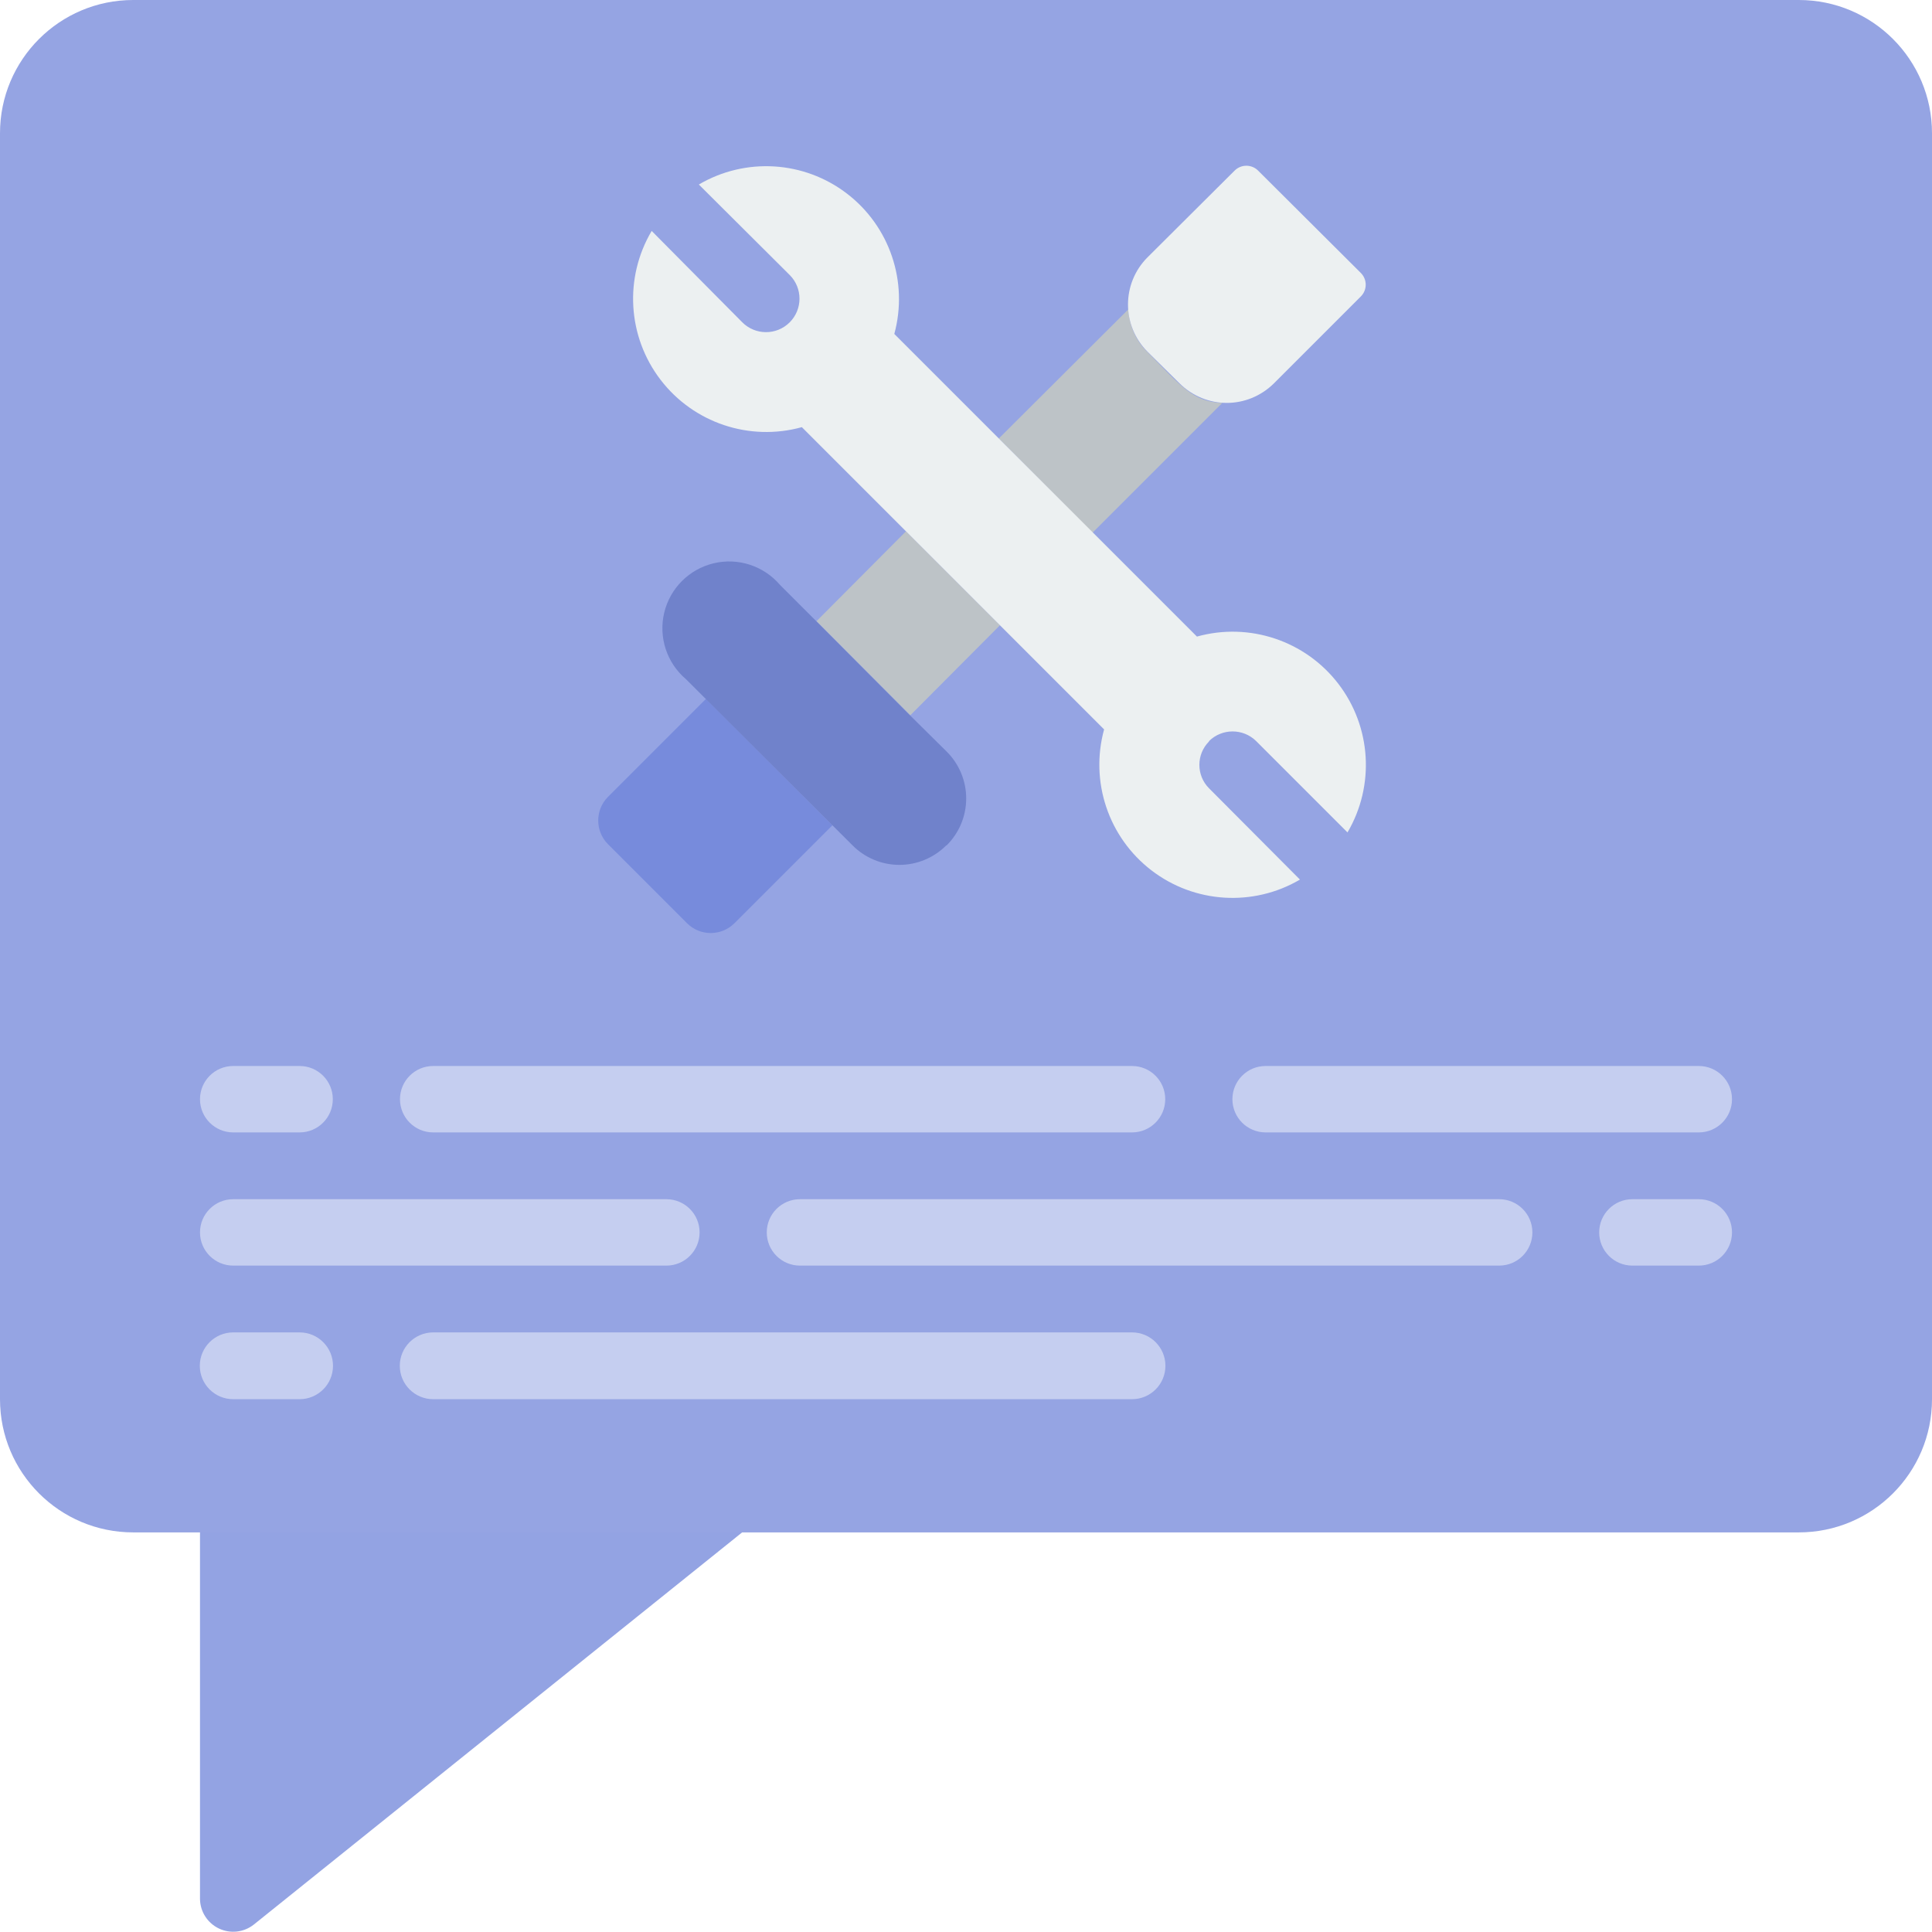
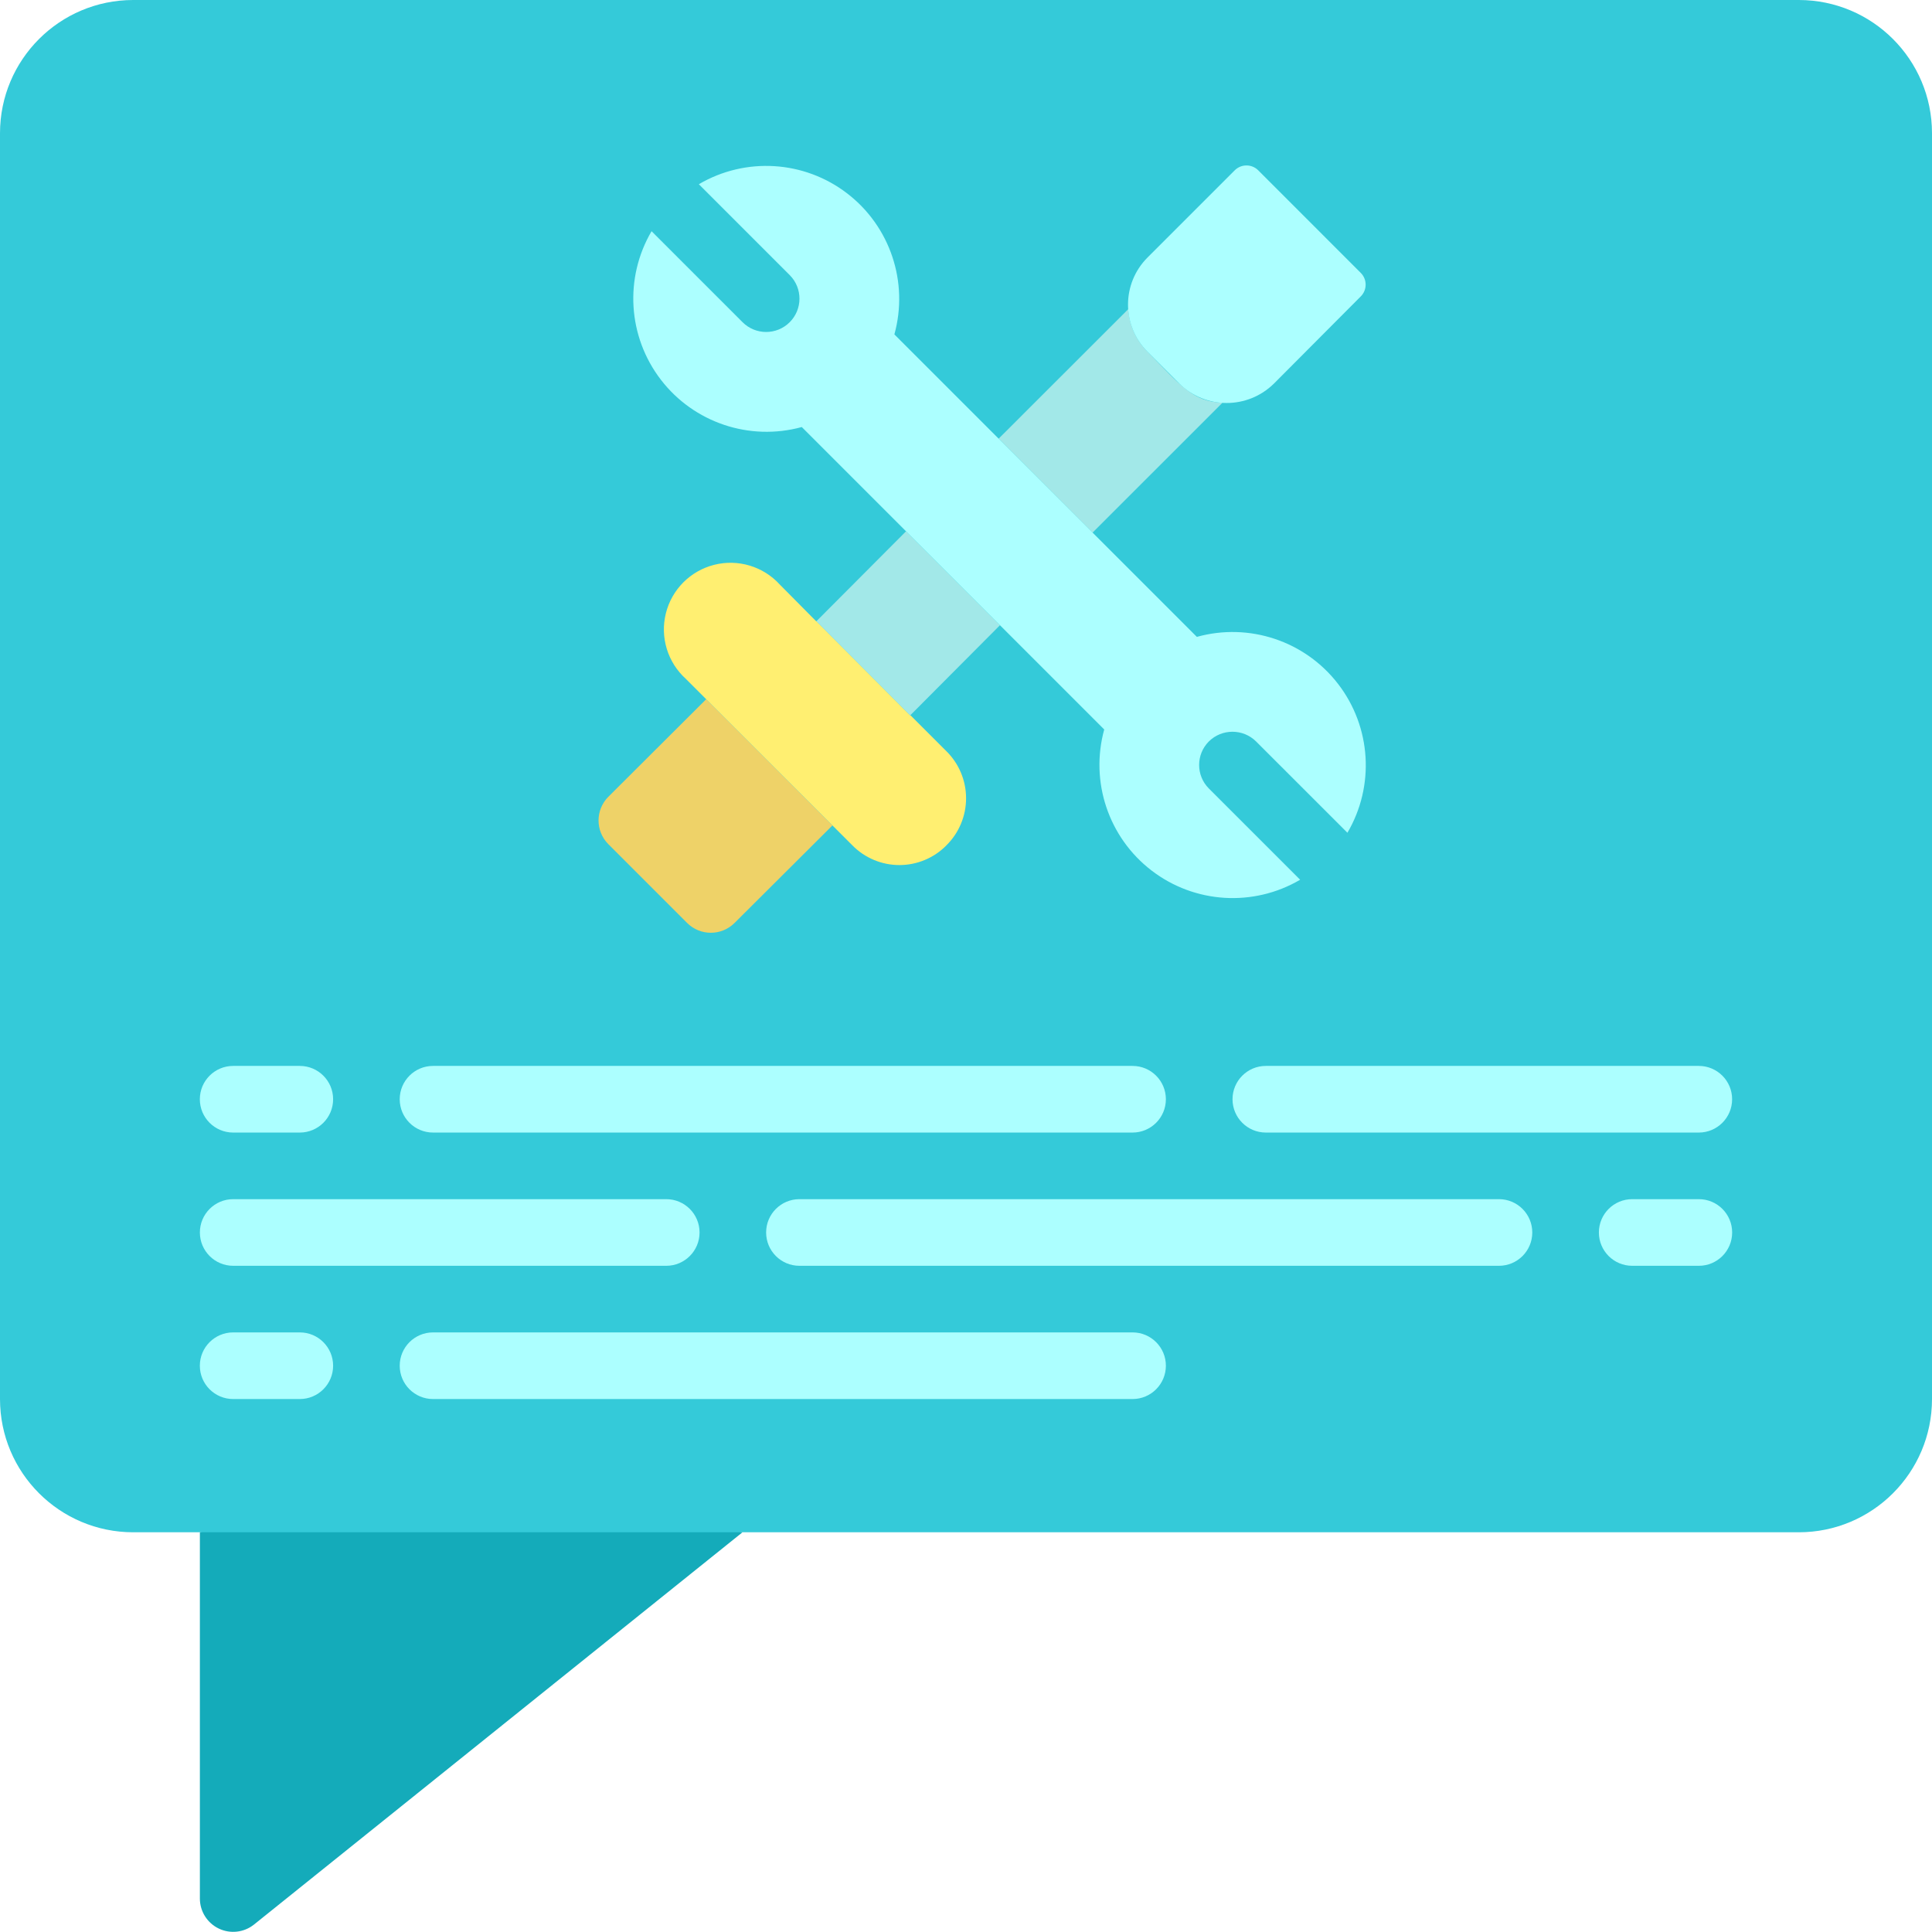
- <svg xmlns="http://www.w3.org/2000/svg" viewBox="0 0 512 512">
-   <g fill-rule="nonzero" fill="none">
-     <path d="M196.8 406L67.3 510a8.8 8.8 0 01-14.3-6.8V406l61.8-17.7 82 17.7z" fill="#93A3E3" />
-     <rect fill="#95A4E3" width="512" height="406.1" rx="35.3" />
-     <path d="M220.6 218.7l-26 26a8.9 8.9 0 01-12.5 0l-21-21a8.9 8.9 0 010-12.5l26-26 33.5 33.5z" fill="#778BDC" />
-     <path d="M250.8 224a17.5 17.5 0 01-24.9 0l-44.1-44a17.7 17.7 0 1124.9-25l9.6 9.6 24.9 25 9.6 9.5a17.5 17.5 0 010 25z" fill="#7082CB" />
-     <path fill="#BDC3C7" d="M265 165.7l-23.7 23.8h-.1l-24.8-24.9 23.7-23.8zM324 106.7l-34.5 34.5-24.8-25L299 82c.3 4.3 2 8.3 5.1 11.3 8.9 9 12 13.2 19.9 13.5z" />
-     <path d="M360.6 78.6l-23 23c-7 6.9-18 6.9-25 0l-8.5-8.4a17.7 17.7 0 010-25l23.1-23a4.4 4.4 0 016.2 0l27.2 27.1a4.4 4.4 0 010 6.3zM320.4 196.5a8.8 8.8 0 000 12.4l24.1 24.2a35.3 35.3 0 01-51.9-39.8l-80.1-80.1a35.3 35.3 0 01-39.8-52l24 24.2a8.8 8.8 0 1012.6-12.5l-24.1-24A35.2 35.2 0 01237 88.5l80.2 80.2a35.3 35.3 0 0139.9 51.9l-24.2-24.2a8.9 8.9 0 00-12.5 0z" fill="#ECF0F1" />
-     <g fill="#C5CEF0">
-       <path d="M79.4 300.1H61.8a8.8 8.8 0 010-17.6h17.6a8.8 8.8 0 010 17.6zM450.2 300.1H335.4a8.8 8.8 0 010-17.6h114.8a8.8 8.8 0 010 17.6zM300.1 300.1H114.8a8.8 8.8 0 010-17.6H300a8.8 8.8 0 010 17.6zM450.2 335.4h-17.6a8.8 8.8 0 010-17.6h17.6a8.8 8.8 0 010 17.6zM176.6 335.4H61.8a8.8 8.8 0 010-17.6h114.8a8.8 8.8 0 010 17.6zM397.2 335.4H212a8.8 8.8 0 010-17.6h185.3a8.8 8.8 0 010 17.6zM79.4 370.8H61.8a8.8 8.8 0 010-17.7h17.6a8.8 8.8 0 010 17.7zM300.1 370.8H114.8a8.8 8.8 0 010-17.7H300a8.8 8.8 0 010 17.7z" />
+ <svg viewBox="0 0 512 512">
+   <defs />
+   <g fill="none" fill-rule="nonzero">
+     <path fill="#14ABBA" d="M196.77 406.07L67.27 510.06a8.83 8.83 0 01-14.3-6.89v-97.1l61.79-17.66 82 17.66z" />
+     <rect width="512" height="406.07" fill="#34CAD9" rx="35.31" />
+     <path fill="#EED268" d="M220.6 218.75l-25.95 25.86a8.9 8.9 0 01-12.54 0L161.2 223.7a8.9 8.9 0 010-12.53l25.95-25.87 33.46 33.46z" />
+     <path fill="#FFEF71" d="M250.8 224.04a17.48 17.48 0 01-24.9 0l-44.14-44.13a17.66 17.66 0 1124.9-24.99l9.62 9.71h.08l24.81 24.9h.09l9.53 9.53a17.53 17.53 0 010 24.98z" />
+     <path fill="#A2E8E8" d="M265 165.69l-23.74 23.84h-.09l-24.81-24.9 23.75-23.83zM323.97 106.73l-34.43 34.42-24.89-24.9L299 81.93c.28 4.26 2.1 8.28 5.12 11.3 8.88 9 11.92 13.17 19.86 13.5z" />
+     <path fill="#ACFFFF" d="M360.6 78.57l-23.03 23.12a17.84 17.84 0 01-24.99 0l-8.47-8.47a17.66 17.66 0 010-24.98l23.13-23.13a4.41 4.41 0 016.18 0L360.6 72.3a4.41 4.41 0 010 6.27zM320.35 196.5a8.83 8.83 0 000 12.45l24.2 24.19a35.31 35.31 0 01-51.92-39.82l-80.15-80.15a35.31 35.31 0 01-39.81-51.9l24.1 24.1a8.83 8.83 0 1012.53-12.45l-24.1-24.1a35.25 35.25 0 0151.82 39.8l80.16 80.16a35.31 35.31 0 0139.9 51.91l-24.2-24.19a8.9 8.9 0 00-12.53 0z" />
+     <g fill="#ACFFFF">
+       <path d="M79.45 300.14H61.79a8.83 8.83 0 010-17.66h17.66a8.83 8.83 0 010 17.66zM450.2 300.14H335.46a8.83 8.83 0 010-17.66H450.2a8.83 8.83 0 010 17.66zM300.14 300.14H114.76a8.83 8.83 0 010-17.66h185.38a8.83 8.83 0 010 17.66zM450.2 335.45h-17.65a8.83 8.83 0 010-17.66h17.66a8.83 8.83 0 010 17.66zM176.55 335.45H61.8a8.83 8.83 0 010-17.66h114.76a8.83 8.83 0 010 17.66zM397.24 335.45H211.86a8.83 8.83 0 010-17.66h185.38a8.83 8.83 0 010 17.66zM79.45 370.76H61.79a8.83 8.83 0 010-17.66h17.66a8.83 8.83 0 010 17.66zM300.14 370.76H114.76a8.83 8.83 0 010-17.66h185.38a8.83 8.83 0 010 17.66z" />
    </g>
  </g>
</svg>
